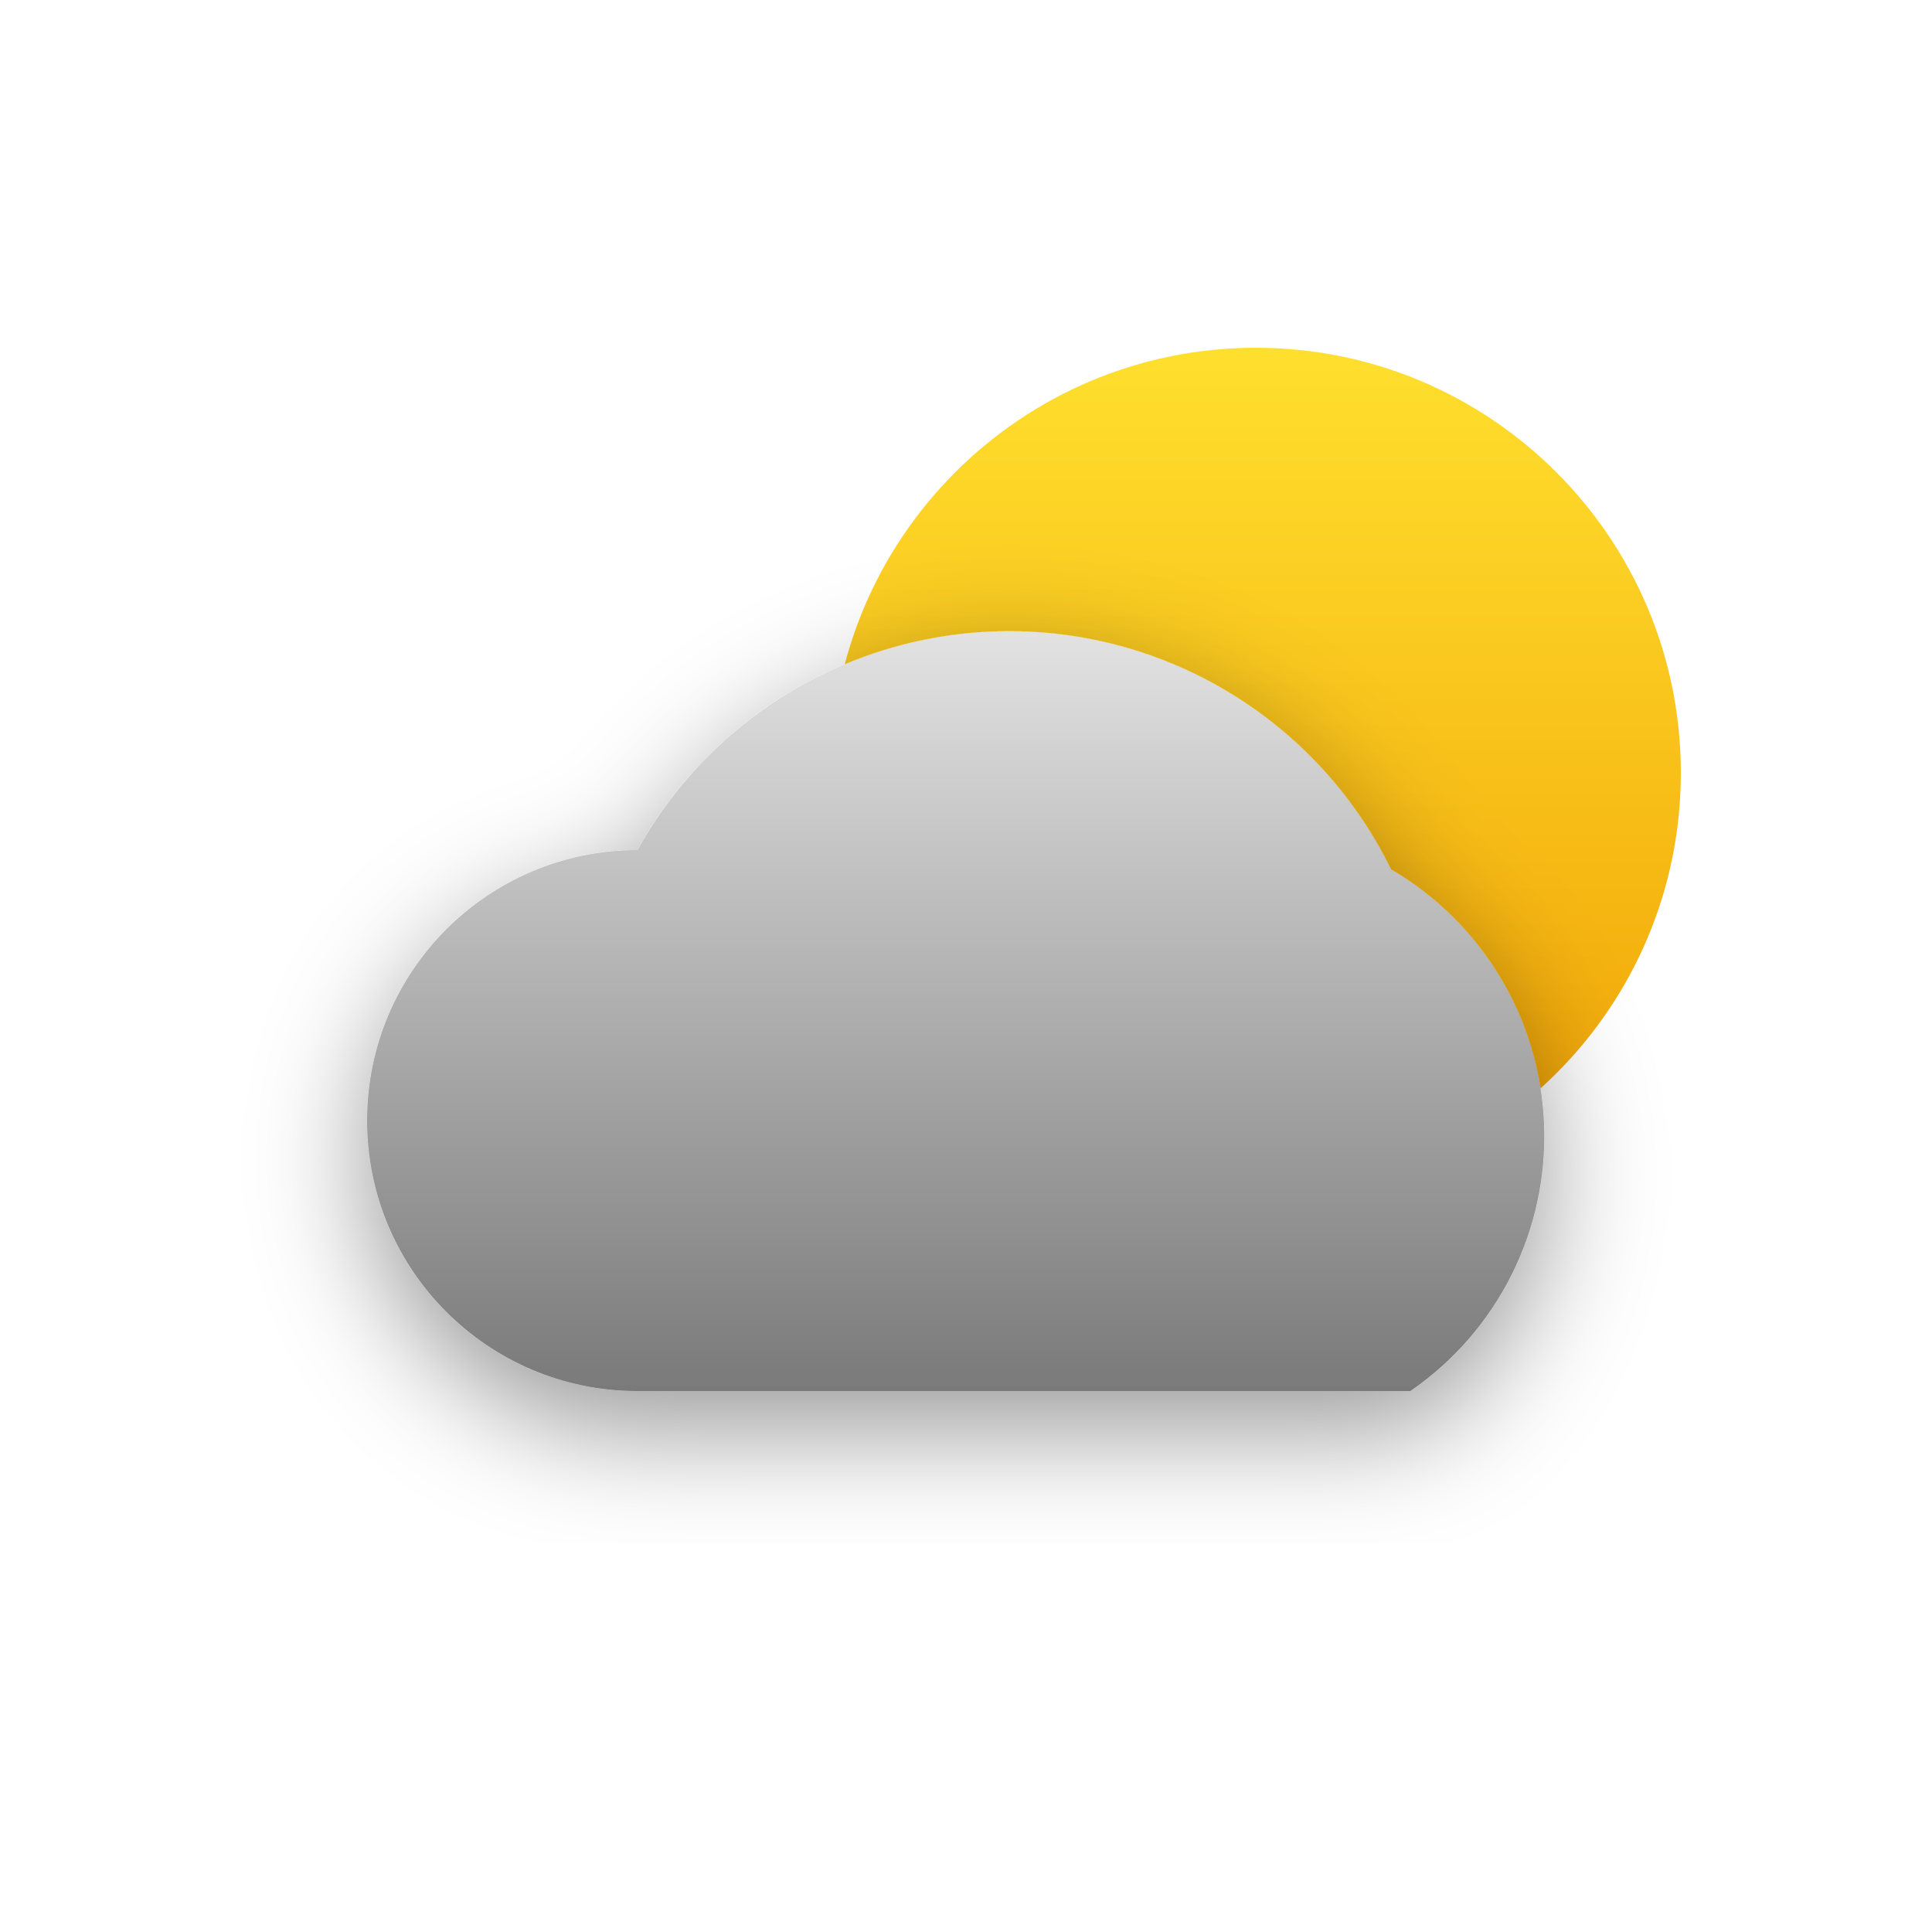
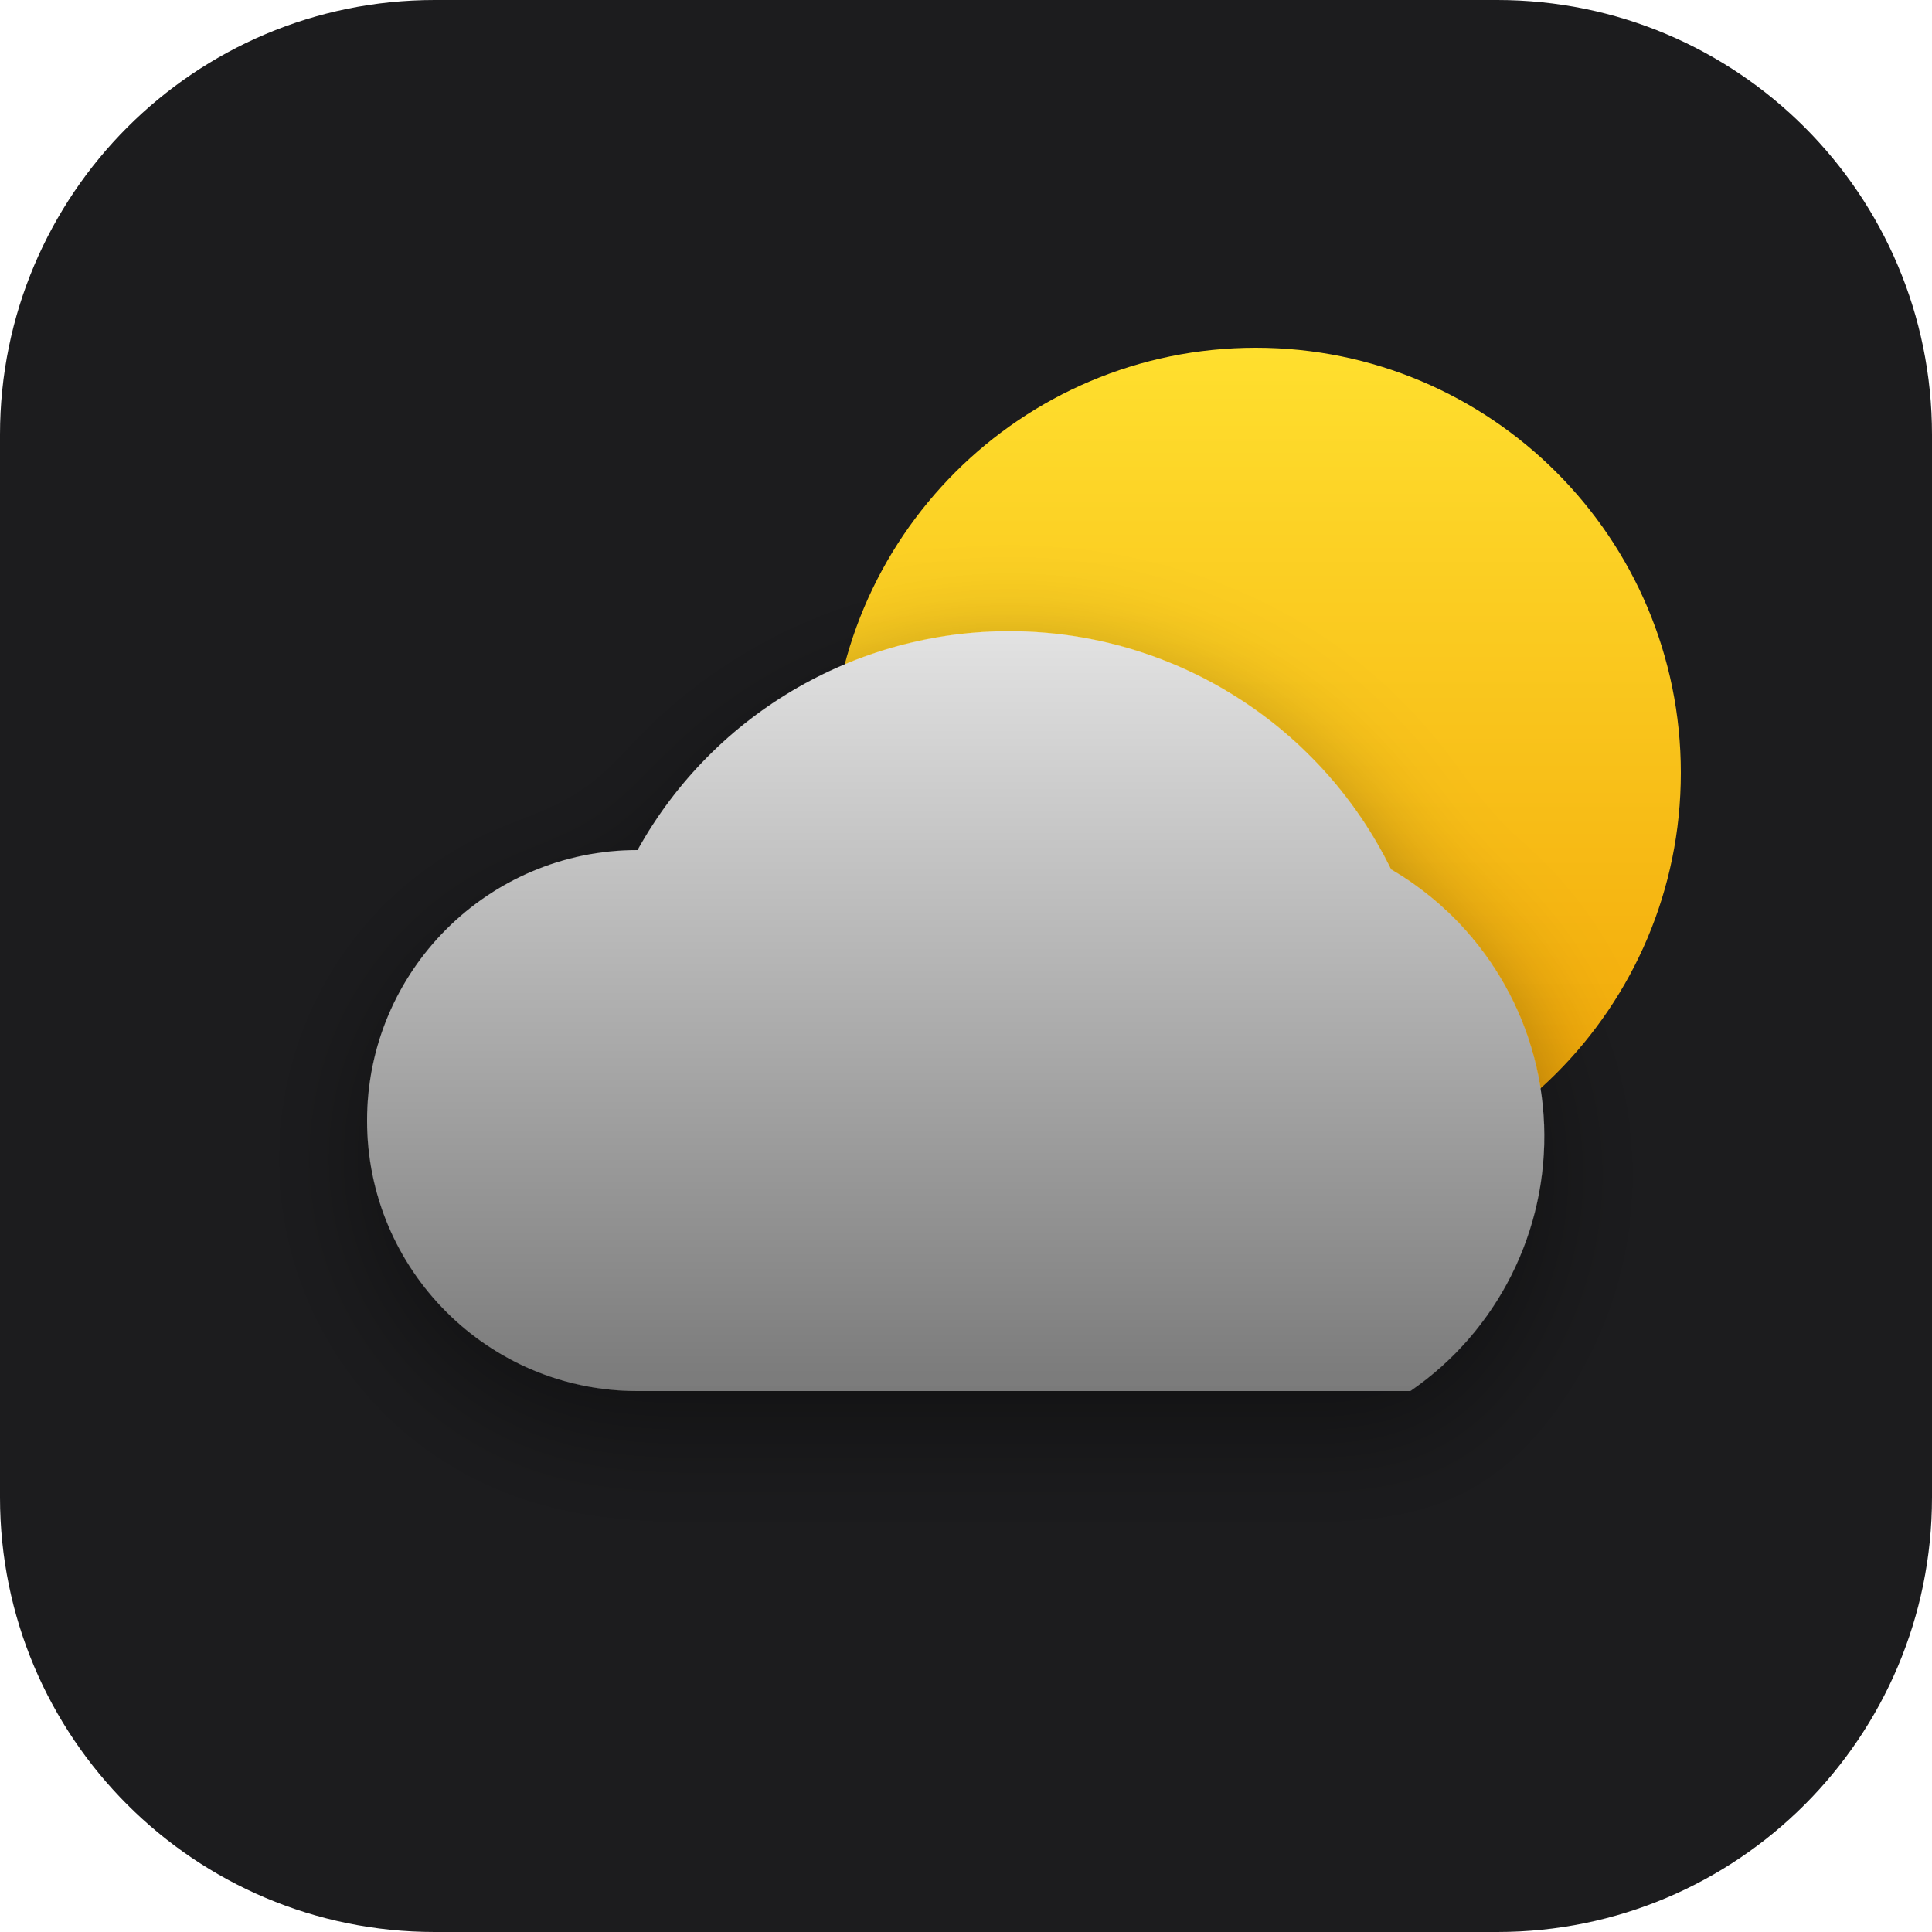
<svg xmlns="http://www.w3.org/2000/svg" viewBox="0 0 100 100">
  <defs>
    <linearGradient id="sunGrad" x1="0%" y1="0%" x2="0%" y2="100%">
      <stop offset="0%" stop-color="#ffdf2e" />
      <stop offset="100%" stop-color="#f1a104" />
    </linearGradient>
    <linearGradient id="cloudGrad" x1="0%" y1="0%" x2="0%" y2="100%">
      <stop offset="0%" stop-color="#e2e2e2" />
      <stop offset="100%" stop-color="#7a7a7a" />
    </linearGradient>
    <filter id="shadow" x="-20%" y="-20%" width="140%" height="140%">
      <feDropShadow dx="0" dy="2" stdDeviation="3" flood-color="#000" flood-opacity="0.4" />
    </filter>
  </defs>
+   <rect width="100" height="100" rx="22.5" fill="#1c1c1e" />
  <circle cx="65" cy="40" r="22" fill="url(#sunGrad)" />
  <path d="M 33 72             A 14 14 0 0 1 33 44             A 22 22 0 0 1 72 45             A 16 16 0 0 1 73 72             Z" fill="url(#cloudGrad)" filter="url(#shadow)" />
</svg>
